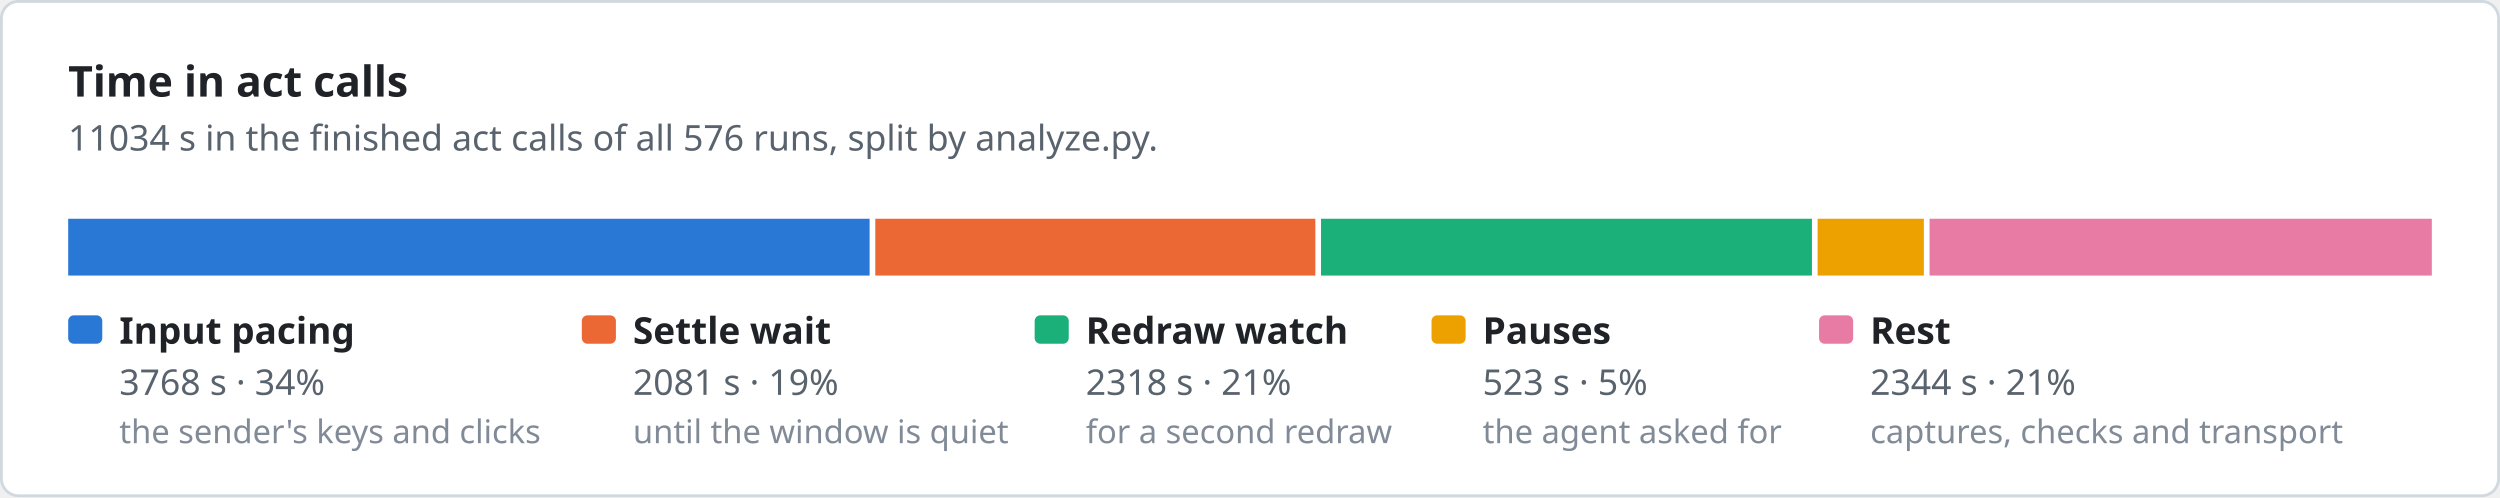
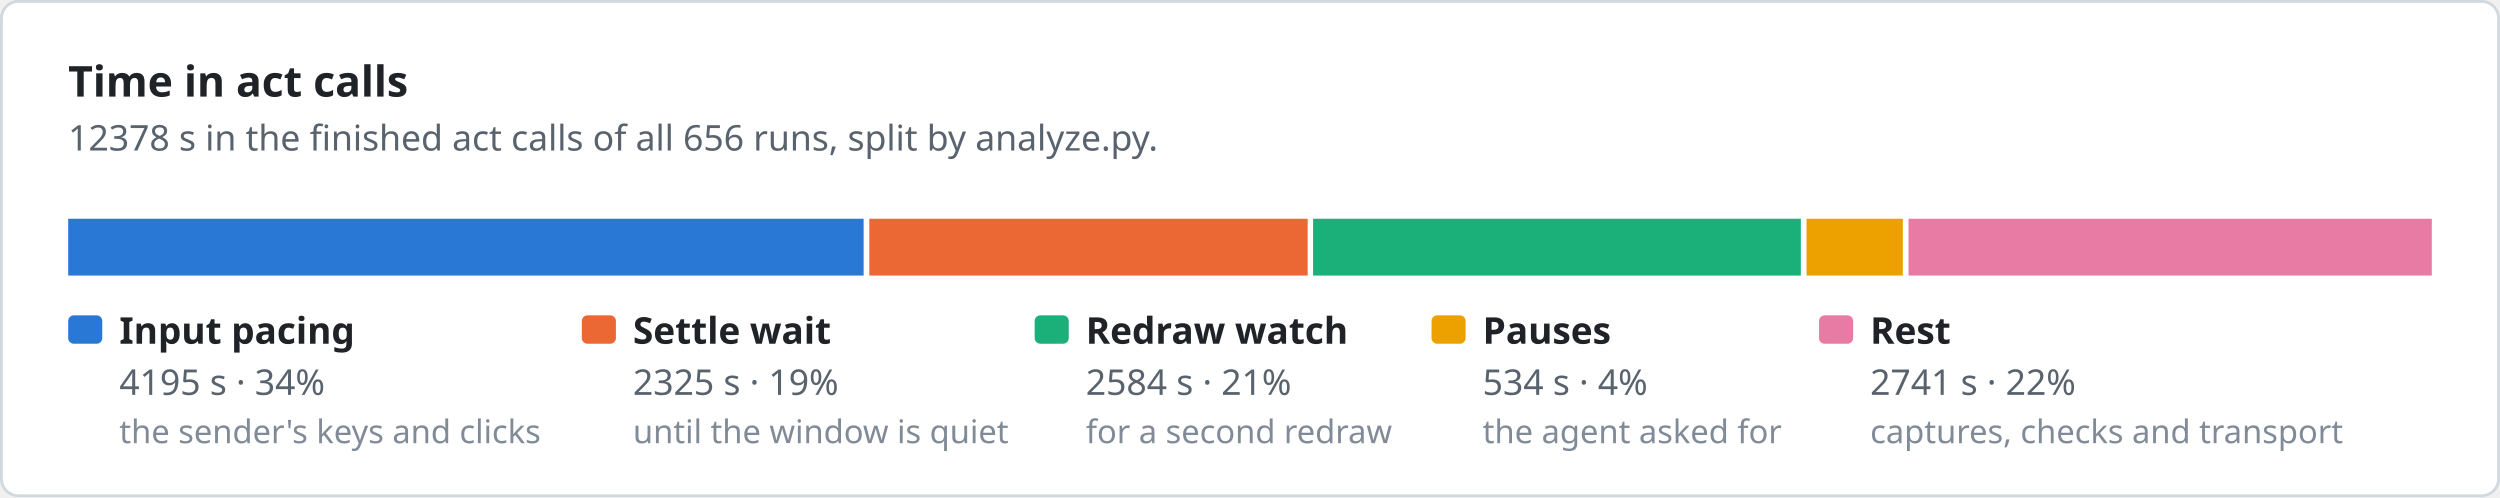
- <svg xmlns="http://www.w3.org/2000/svg" width="880" height="175" viewBox="0 0 880 175" role="img" aria-label="Time in finished act calls: Input pacing 3768 s, Settle wait 2081 s, Redraw watch 2318 s, Pauses 523 s, Rest 2344 s">
+ <svg xmlns="http://www.w3.org/2000/svg" width="880" height="175" viewBox="0 0 880 175" role="img" aria-label="Time in finished act calls: Input pacing 4195 s, Settle wait 2325 s, Redraw watch 2584 s, Pauses 534 s, Rest 2741 s">
  <style>text{font-family:-apple-system, BlinkMacSystemFont, "Segoe UI", "Noto Sans", Helvetica, Arial, sans-serif;font-variant-numeric:tabular-nums}.t{fill:#1f2328}.t2{fill:#59636e}.m{fill:#818b98}.bg{fill:#ffffff;stroke:#d1d9e0}.grid{stroke:#eff2f5;stroke-width:1}.axis{stroke:#d1d9e0;stroke-width:1}.tools{fill:#2a78d6}.out{fill:#c8d1da}.dot{fill:#424a53;stroke:#ffffff;stroke-width:1.5}.miss{fill:#ffffff;stroke:#d1242f;stroke-width:1.75}.pass{fill:#1a7f37}.fail{fill:#ffffff;stroke:#d1242f;stroke-width:1.75}.cut{stroke:#ffffff;stroke-width:2}.s0{fill:#2a78d6}.s1{fill:#eb6834}.s2{fill:#1baf7a}.s3{fill:#eda100}.s4{fill:#e87ba4}.s5{fill:#008300}.s6{fill:#6250d6}.s7{fill:#e34948}</style>
  <rect x="0.5" y="0.5" width="879" height="174" rx="6" class="bg" />
  <text x="24" y="34" class="t" font-size="15" font-weight="600">Time in act calls</text>
-   <text x="24" y="53" class="t2" font-size="12.5">11034 s in the finished act calls of all 576 runs, split by analyze.py.</text>
-   <rect x="24" y="77" width="282.1" height="20" class="s0" />
-   <rect x="308.1" y="77" width="154.9" height="20" class="s1" />
-   <rect x="465" y="77" width="172.8" height="20" class="s2" />
-   <rect x="639.8" y="77" width="37.4" height="20" class="s3" />
-   <rect x="679.2" y="77" width="176.8" height="20" class="s4" />
+   <text x="24" y="53" class="t2" font-size="12.5">12378 s in the finished act calls of all 656 runs, split by analyze.py.</text>
+   <rect x="24" y="77" width="280" height="20" class="s0" />
+   <rect x="306" y="77" width="154.3" height="20" class="s1" />
+   <rect x="462.2" y="77" width="171.7" height="20" class="s2" />
+   <rect x="635.9" y="77" width="33.9" height="20" class="s3" />
+   <rect x="671.8" y="77" width="184.2" height="20" class="s4" />
  <rect x="24" y="111" width="12" height="10" class="s0" rx="2" />
  <text x="42" y="121" class="t" font-size="13" font-weight="600">Input pacing</text>
-   <text x="42" y="139" class="t2" font-size="12.5">3768 s · 34%</text>
+   <text x="42" y="139" class="t2" font-size="12.5">4195 s · 34%</text>
  <text x="42" y="156" class="m" font-size="11.5">the sender's keys and clicks</text>
  <rect x="204.8" y="111" width="12" height="10" class="s1" rx="2" />
  <text x="222.8" y="121" class="t" font-size="13" font-weight="600">Settle wait</text>
-   <text x="222.8" y="139" class="t2" font-size="12.5">2081 s · 19%</text>
+   <text x="222.8" y="139" class="t2" font-size="12.5">2325 s · 19%</text>
  <text x="222.8" y="156" class="m" font-size="11.5">until the window is quiet</text>
  <rect x="364.2" y="111" width="12" height="10" class="s2" rx="2" />
  <text x="382.2" y="121" class="t" font-size="13" font-weight="600">Redraw watch</text>
-   <text x="382.2" y="139" class="t2" font-size="12.5">2318 s · 21%</text>
+   <text x="382.2" y="139" class="t2" font-size="12.5">2584 s · 21%</text>
  <text x="382.2" y="156" class="m" font-size="11.5">for a second redraw</text>
  <rect x="503.9" y="111" width="12" height="10" class="s3" rx="2" />
  <text x="521.9" y="121" class="t" font-size="13" font-weight="600">Pauses</text>
-   <text x="521.9" y="139" class="t2" font-size="12.5">523 s · 5%</text>
+   <text x="521.9" y="139" class="t2" font-size="12.5">534 s · 4%</text>
  <text x="521.9" y="156" class="m" font-size="11.5">the agent asked for</text>
  <rect x="640.3" y="111" width="12" height="10" class="s4" rx="2" />
  <text x="658.3" y="121" class="t" font-size="13" font-weight="600">Rest</text>
-   <text x="658.3" y="139" class="t2" font-size="12.5">2344 s · 21%</text>
+   <text x="658.3" y="139" class="t2" font-size="12.5">2741 s · 22%</text>
  <text x="658.3" y="156" class="m" font-size="11.5">captures, checks and transport</text>
</svg>
